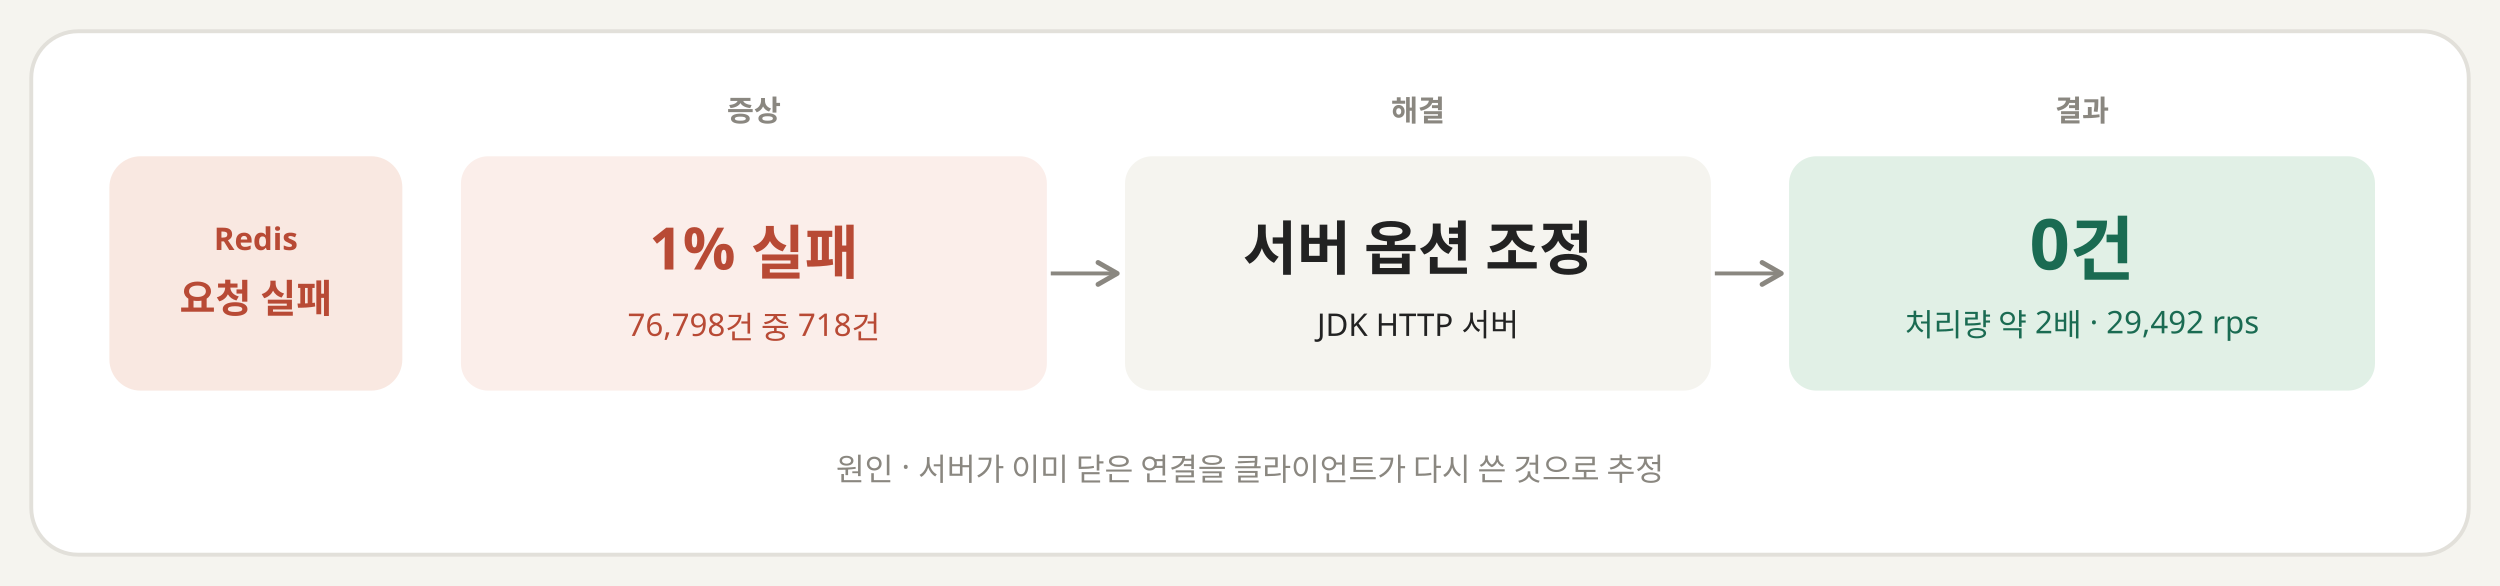
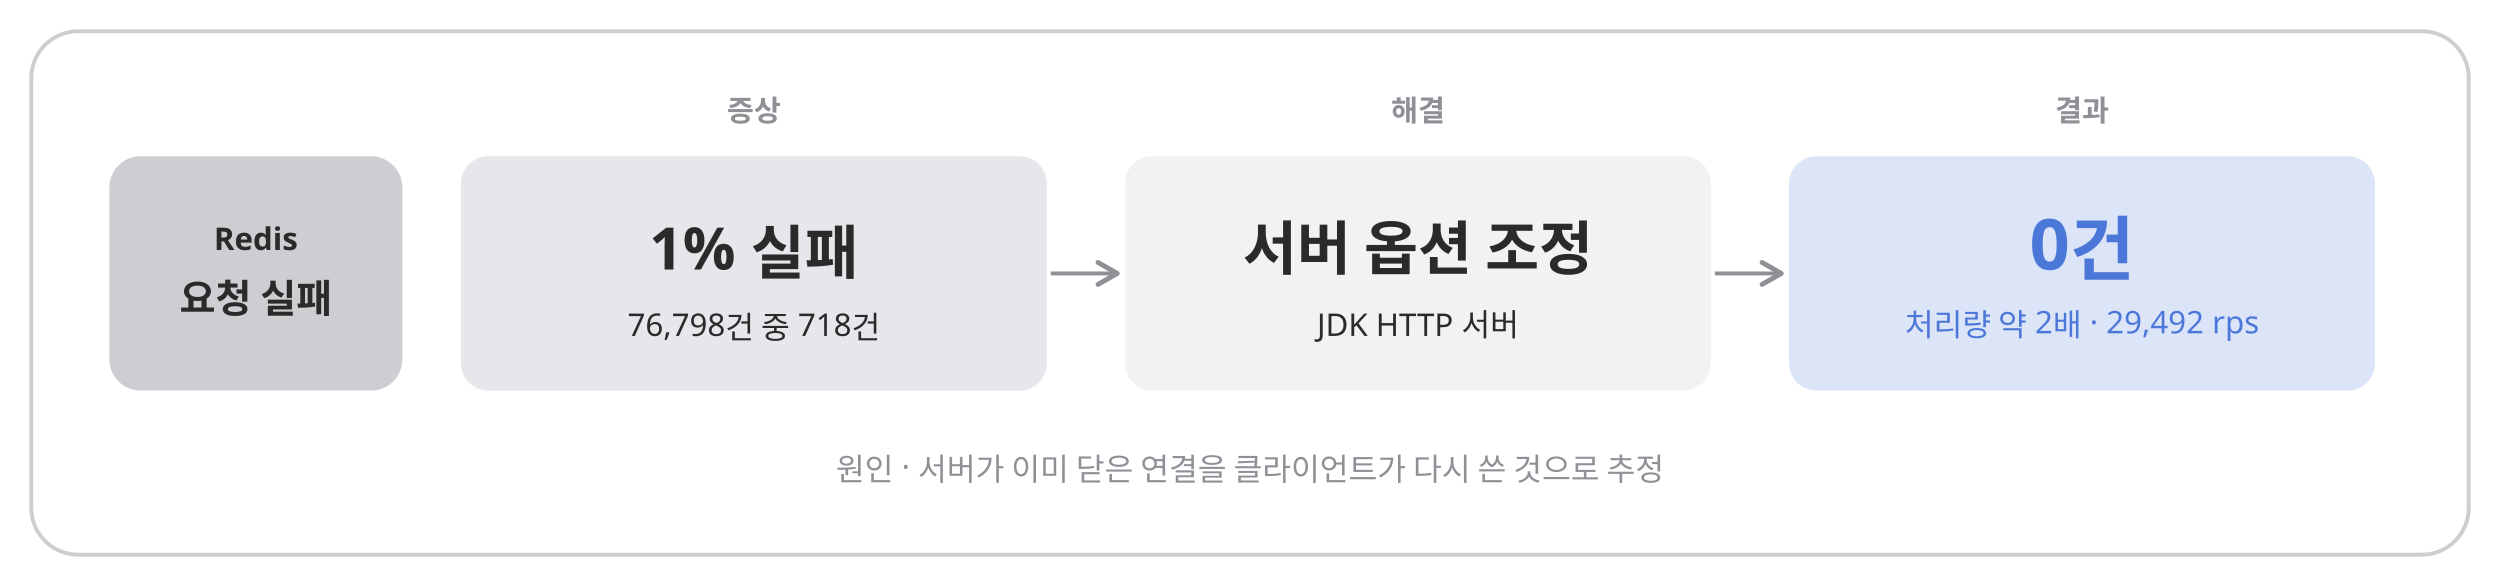
<svg xmlns="http://www.w3.org/2000/svg" width="1280" height="300" viewBox="0 0 1280 300" font-family="'Apple SD Gothic Neo','Pretendard','Noto Sans KR','Malgun Gothic',sans-serif">
  <defs>
    <marker id="a" viewBox="0 0 10 10" refX="8" refY="5" markerWidth="7" markerHeight="7" orient="auto-start-reverse">
-       <path d="M1 1L8 5L1 9" fill="none" stroke="#8a8780" stroke-width="1.8" stroke-linecap="round" stroke-linejoin="round" />
+       <path d="M1 1L8 5L1 9" fill="none" stroke="#8E9096" stroke-width="1.8" stroke-linecap="round" stroke-linejoin="round" />
    </marker>
  </defs>
-   <rect width="1280" height="300" fill="#f5f4ef" />
-   <rect x="16" y="16" width="1248" height="268" rx="24" fill="#ffffff" stroke="#e2e0da" stroke-width="2" />
-   <rect x="56" y="80" width="150" height="120" rx="16" fill="#f9e8e1" />
-   <text x="131" y="128" text-anchor="middle" font-size="16" font-weight="700" fill="#b84a35">Redis</text>
-   <text x="131" y="160" text-anchor="middle" font-size="20" font-weight="700" fill="#b84a35">요청 실패</text>
-   <text x="386" y="62" text-anchor="middle" font-size="15" font-weight="700" fill="#8a8780">증상</text>
-   <rect x="236" y="80" width="300" height="120" rx="14" fill="#fbeeea" />
-   <text x="386" y="138" text-anchor="middle" font-size="30" font-weight="700" fill="#b84a35">1% 실패</text>
-   <text x="386" y="172" text-anchor="middle" font-size="16" fill="#b84a35">76,798건 중 718건</text>
-   <text x="726" y="62" text-anchor="middle" font-size="15" font-weight="700" fill="#8a8780">해결</text>
-   <rect x="576" y="80" width="300" height="120" rx="14" fill="#f5f4ef" />
-   <text x="726" y="138" text-anchor="middle" font-size="30" font-weight="700" fill="#222222">서버 옵션 조정</text>
-   <text x="726" y="172" text-anchor="middle" font-size="16" fill="#222222">JDK HTTP 서버</text>
-   <text x="1066" y="62" text-anchor="middle" font-size="15" font-weight="700" fill="#8a8780">결과</text>
-   <rect x="916" y="80" width="300" height="120" rx="14" fill="#e1f0e6" />
-   <text x="1066" y="138" text-anchor="middle" font-size="36" font-weight="700" fill="#1a6b52">0건</text>
-   <text x="1066" y="172" text-anchor="middle" font-size="16" fill="#1a6b52">처리량 약 2배 · 29,492 rps</text>
-   <line x1="538" y1="140" x2="572" y2="140" stroke="#8a8780" stroke-width="2" marker-end="url(#a)" />
-   <line x1="878" y1="140" x2="912" y2="140" stroke="#8a8780" stroke-width="2" marker-end="url(#a)" />
-   <text x="640" y="246" text-anchor="middle" font-size="16" fill="#8a8780">원인 · 서버가 이미 닫은 연결을 클라이언트가 다시 쓴 것으로 추정</text>
+   <rect width="1280" height="300" fill="#FFFFFF" />
+   <rect x="16" y="16" width="1248" height="268" rx="24" fill="#ffffff" stroke="#CDCED1" stroke-width="2" />
+   <rect x="56" y="80" width="150" height="120" rx="16" fill="#CDCED1" />
+   <text x="131" y="128" text-anchor="middle" font-size="16" font-weight="700" fill="#2A2A2A">Redis</text>
+   <text x="131" y="160" text-anchor="middle" font-size="20" font-weight="700" fill="#2A2A2A">요청 실패</text>
+   <text x="386" y="62" text-anchor="middle" font-size="15" font-weight="700" fill="#8E9096">증상</text>
+   <rect x="236" y="80" width="300" height="120" rx="14" fill="#E6E7EA" />
+   <text x="386" y="138" text-anchor="middle" font-size="30" font-weight="700" fill="#2A2A2A">1% 실패</text>
+   <text x="386" y="172" text-anchor="middle" font-size="16" fill="#2A2A2A">76,798건 중 718건</text>
+   <text x="726" y="62" text-anchor="middle" font-size="15" font-weight="700" fill="#8E9096">해결</text>
+   <rect x="576" y="80" width="300" height="120" rx="14" fill="#F1F2F4" />
+   <text x="726" y="138" text-anchor="middle" font-size="30" font-weight="700" fill="#2A2A2A">서버 옵션 조정</text>
+   <text x="726" y="172" text-anchor="middle" font-size="16" fill="#2A2A2A">JDK HTTP 서버</text>
+   <text x="1066" y="62" text-anchor="middle" font-size="15" font-weight="700" fill="#8E9096">결과</text>
+   <rect x="916" y="80" width="300" height="120" rx="14" fill="#DCE5F8" />
+   <text x="1066" y="138" text-anchor="middle" font-size="36" font-weight="700" fill="#4B77D8">0건</text>
+   <text x="1066" y="172" text-anchor="middle" font-size="16" fill="#4B77D8">처리량 약 2배 · 29,492 rps</text>
+   <line x1="538" y1="140" x2="572" y2="140" stroke="#8E9096" stroke-width="2" marker-end="url(#a)" />
+   <line x1="878" y1="140" x2="912" y2="140" stroke="#8E9096" stroke-width="2" marker-end="url(#a)" />
+   <text x="640" y="246" text-anchor="middle" font-size="16" fill="#8E9096">원인 · 서버가 이미 닫은 연결을 클라이언트가 다시 쓴 것으로 추정</text>
</svg>
